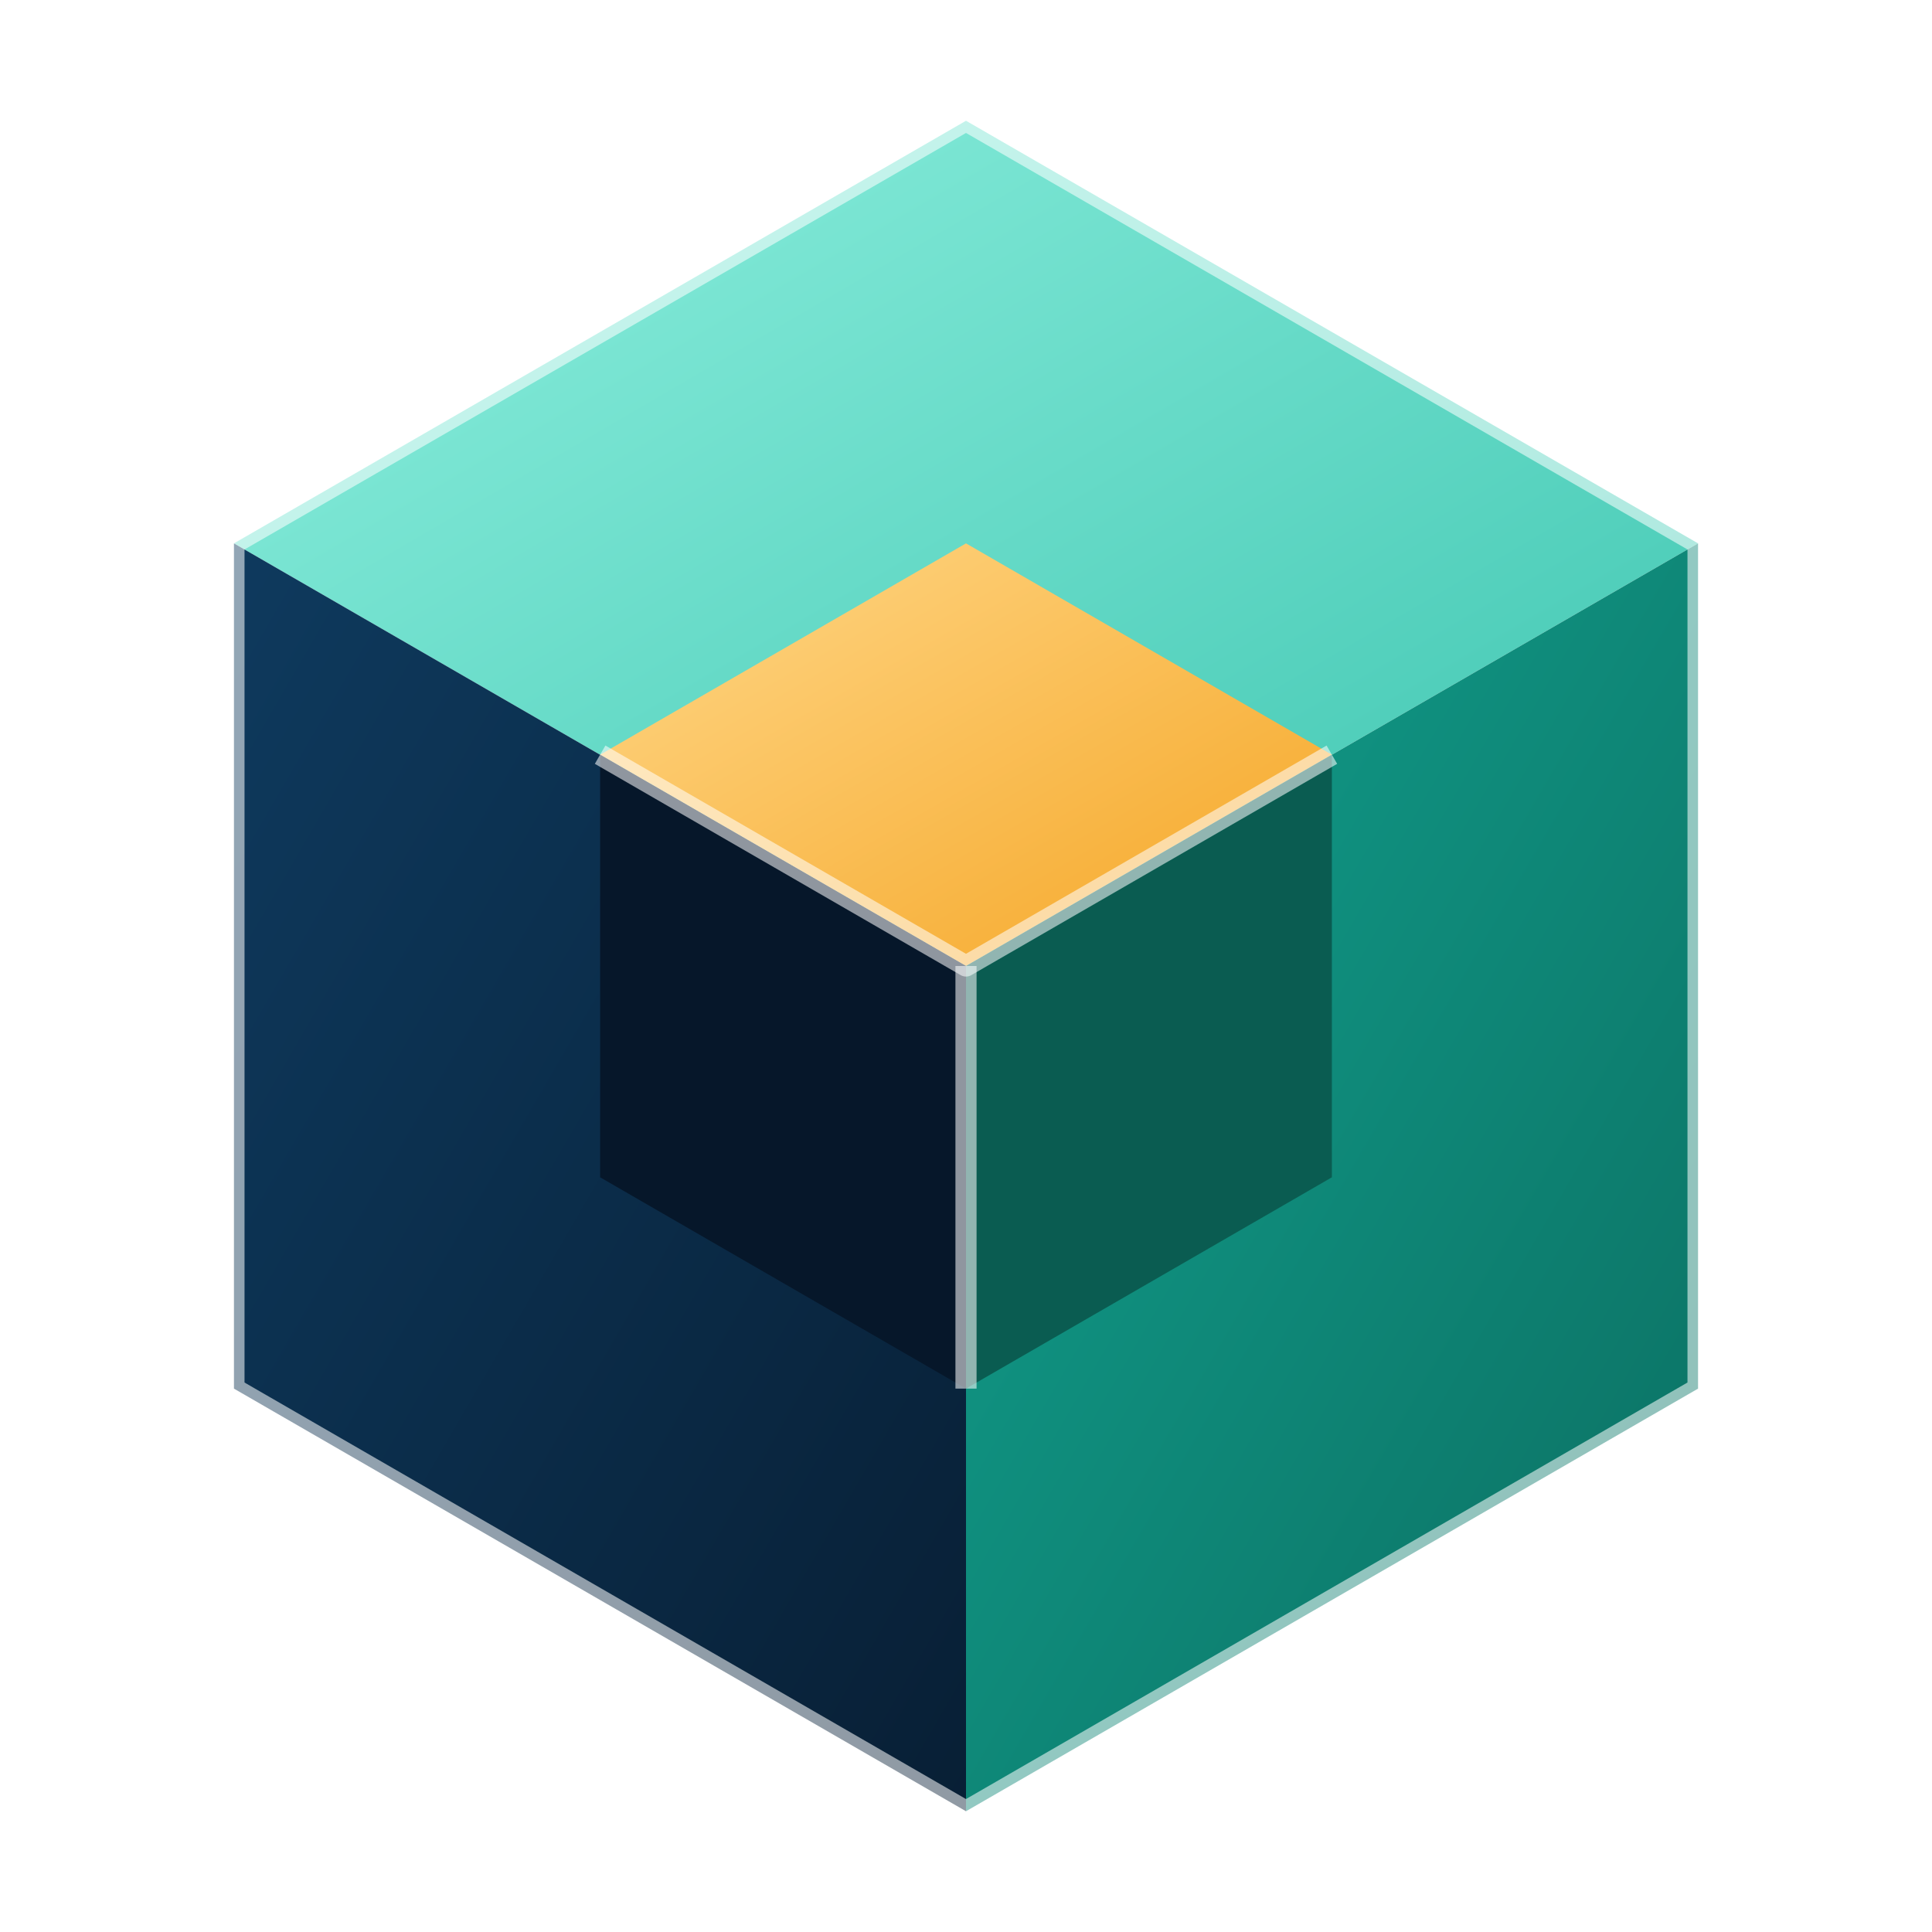
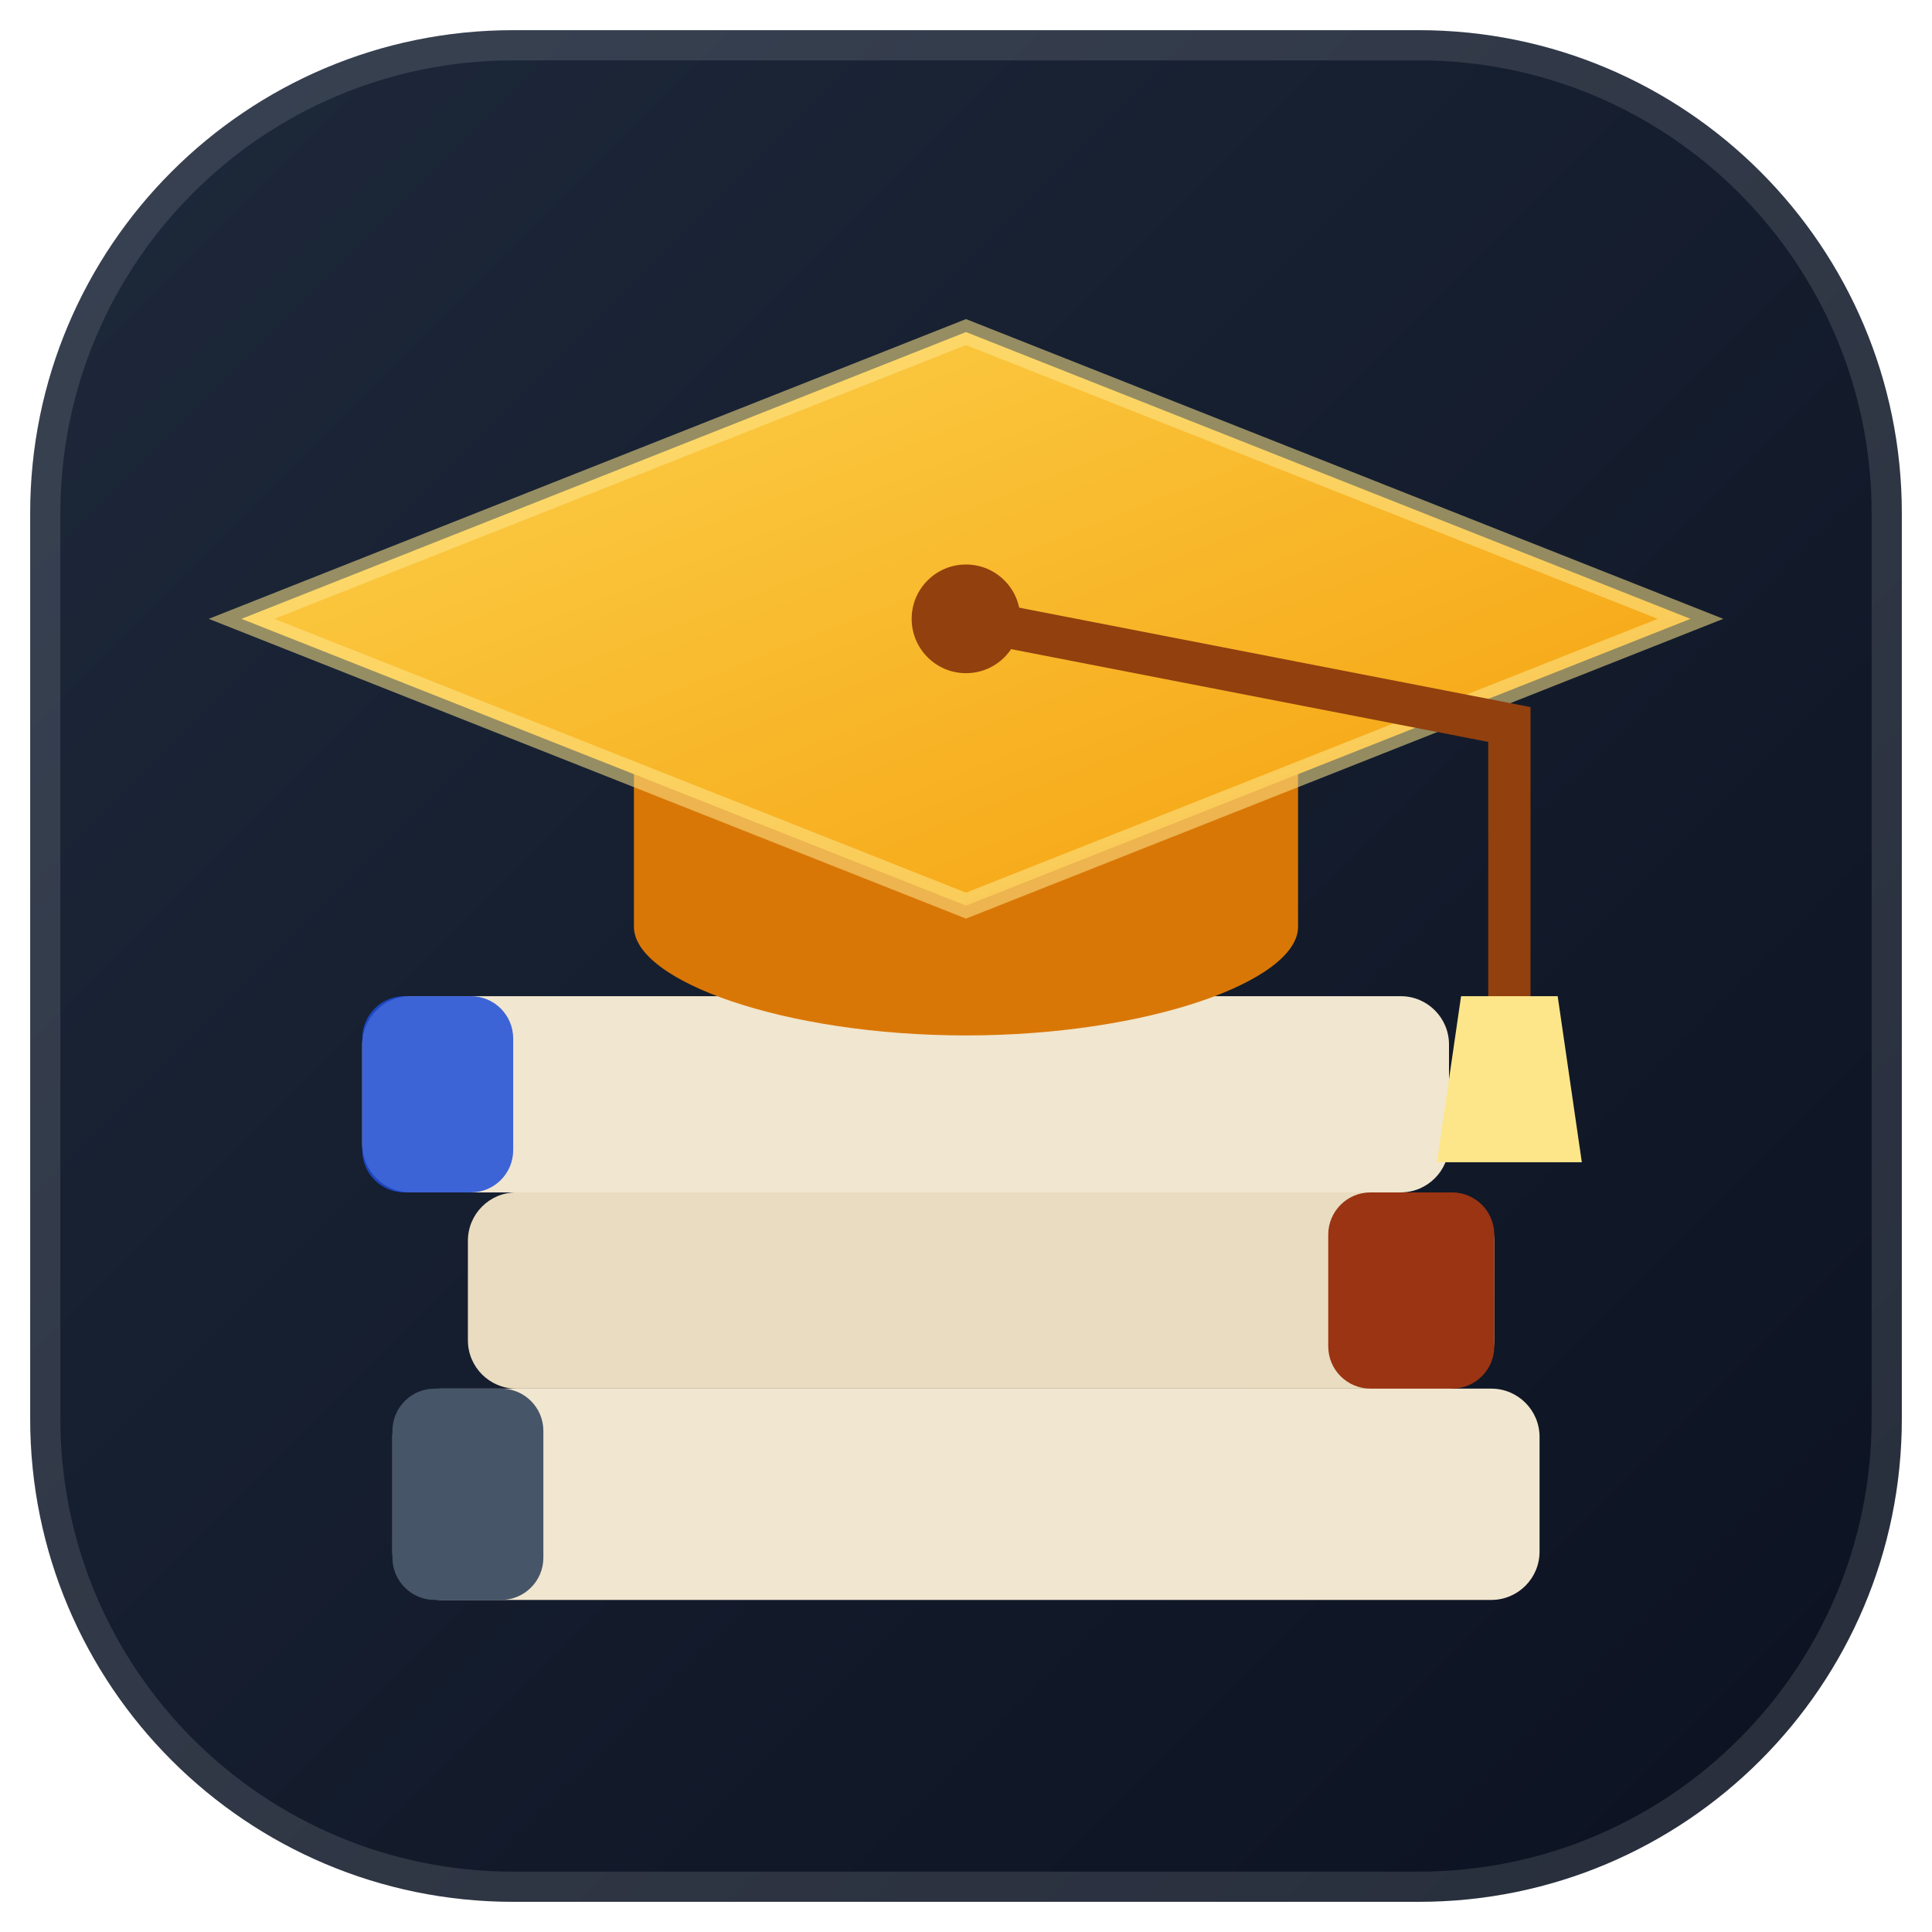
<svg xmlns="http://www.w3.org/2000/svg" viewBox="0 0 64 64">
  <defs>
-     <linearGradient id="t" x1="0" y1="0" x2="1" y2="1">
-       <stop offset="0" stop-color="#8FF0DF" />
-       <stop offset="1" stop-color="#3CC4AF" />
+     <linearGradient id="bg" x1="0" y1="0" x2="1" y2="1">
+       <stop offset="0" stop-color="#1E293B" />
+       <stop offset="1" stop-color="#0B1120" />
    </linearGradient>
-     <linearGradient id="l" x1="0" y1="0" x2="1" y2="1">
-       <stop offset="0" stop-color="#0E3A5E" />
-       <stop offset="1" stop-color="#081F35" />
-     </linearGradient>
-     <linearGradient id="r" x1="0" y1="0" x2="1" y2="1">
-       <stop offset="0" stop-color="#12A28F" />
-       <stop offset="1" stop-color="#0B6E61" />
-     </linearGradient>
-     <linearGradient id="a" x1="0" y1="0" x2="1" y2="1">
-       <stop offset="0" stop-color="#FFD889" />
-       <stop offset="1" stop-color="#F5A524" />
+     <linearGradient id="cap" x1="0" y1="0" x2="1" y2="1">
+       <stop offset="0" stop-color="#FCD34D" />
+       <stop offset="1" stop-color="#F59E0B" />
    </linearGradient>
  </defs>
-   <polygon points="32.00,4.00 56.25,18.00 32.00,32.00 7.75,18.00" fill="url(#t)" />
-   <polygon points="7.75,18.00 32.00,32.00 32.00,60.00 7.75,46.00" fill="url(#l)" />
-   <polygon points="32.00,32.00 56.25,18.00 56.25,46.00 32.00,60.00" fill="url(#r)" />
-   <polygon points="32.00,18.00 44.12,25.00 32.00,32.00 19.88,25.00" fill="url(#a)" />
-   <polygon points="19.88,25.00 32.00,32.00 32.00,46.00 19.88,39.00" fill="#06172A" />
-   <polygon points="32.00,32.00 44.12,25.00 44.12,39.00 32.00,46.00" fill="#0A5C51" />
-   <g fill="none" stroke="rgba(255,255,255,.55)" stroke-width=".7" stroke-linejoin="round">
-     <polygon points="32.00,4.00 56.25,18.00 56.25,46.00 32.00,60.00 7.75,46.00 7.75,18.00" />
-     <polyline points="19.88,25.00 32.00,32.00 44.12,25.00" />
-     <polyline points="32.00,32.00 32.00,46.00" />
-   </g>
+   <rect x="1" y="1" width="62" height="62" rx="16" fill="url(#bg)" />
+   <rect x="1.5" y="1.5" width="61" height="61" rx="15.5" fill="none" stroke="rgba(255,255,255,.12)" />
+   <rect x="13" y="46" width="38" height="7" rx="1.6" fill="#F1E6CF" />
+   <rect x="13" y="46" width="5" height="7" rx="1.4" fill="#475569" />
+   <rect x="15.5" y="39.5" width="34" height="6.5" rx="1.6" fill="#E9DCC0" />
+   <rect x="44" y="39.5" width="5.5" height="6.5" rx="1.4" fill="#9A3412" />
+   <rect x="12" y="33" width="36" height="6.5" rx="1.6" fill="#F1E6CF" />
+   <rect x="12" y="33" width="5" height="6.5" rx="1.4" fill="#1D4ED8" opacity=".85" />
+   <path d="M21 25.5v5.2c0 1.8 5 3.6 11 3.6s11-1.8 11-3.6v-5.2" fill="#D97706" />
+   <polygon points="32,11 56,20.5 32,30 8,20.5" fill="url(#cap)" />
+   <polygon points="32,11 56,20.5 32,30 8,20.5" fill="none" stroke="#FDE68A" stroke-opacity=".55" stroke-width=".8" />
+   <circle cx="32" cy="20.5" r="1.8" fill="#92400E" />
+   <path d="M32 20.5 L50 24 L50 33" fill="none" stroke="#92400E" stroke-width="1.4" stroke-linecap="round" />
+   <path d="M48.4 33h3.2l.8 5.5h-4.8z" fill="#FDE68A" />
</svg>
